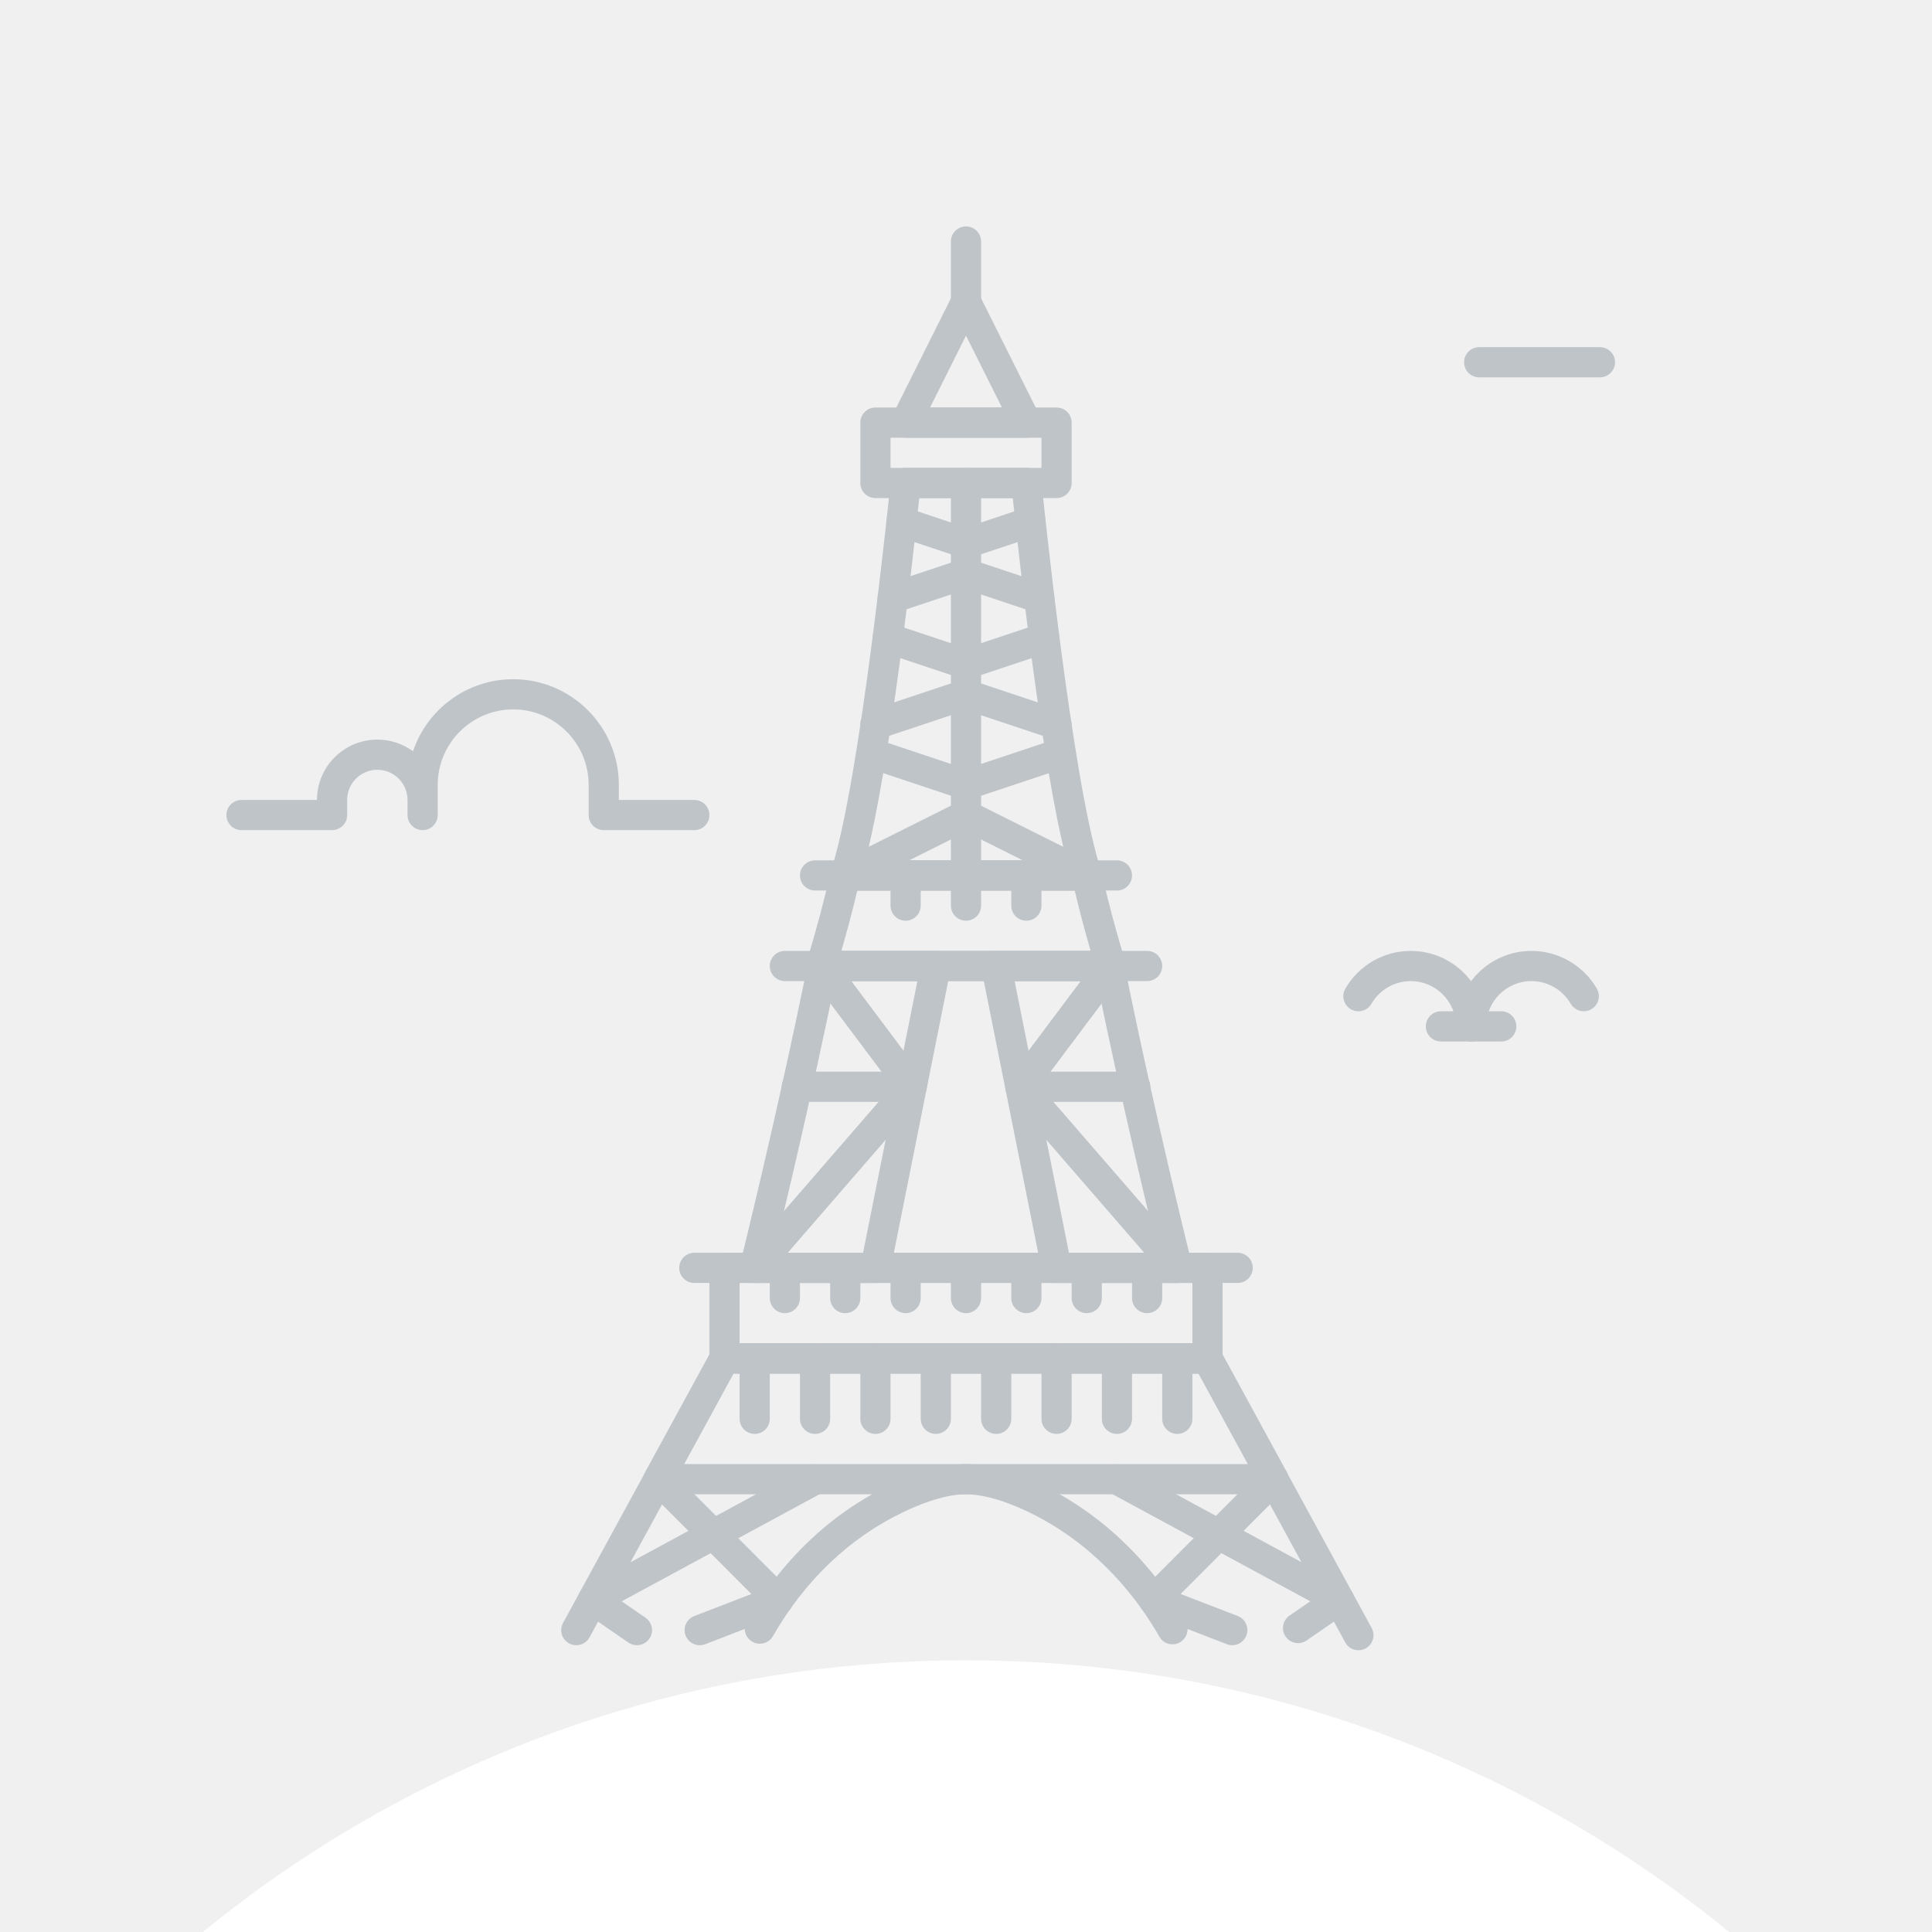
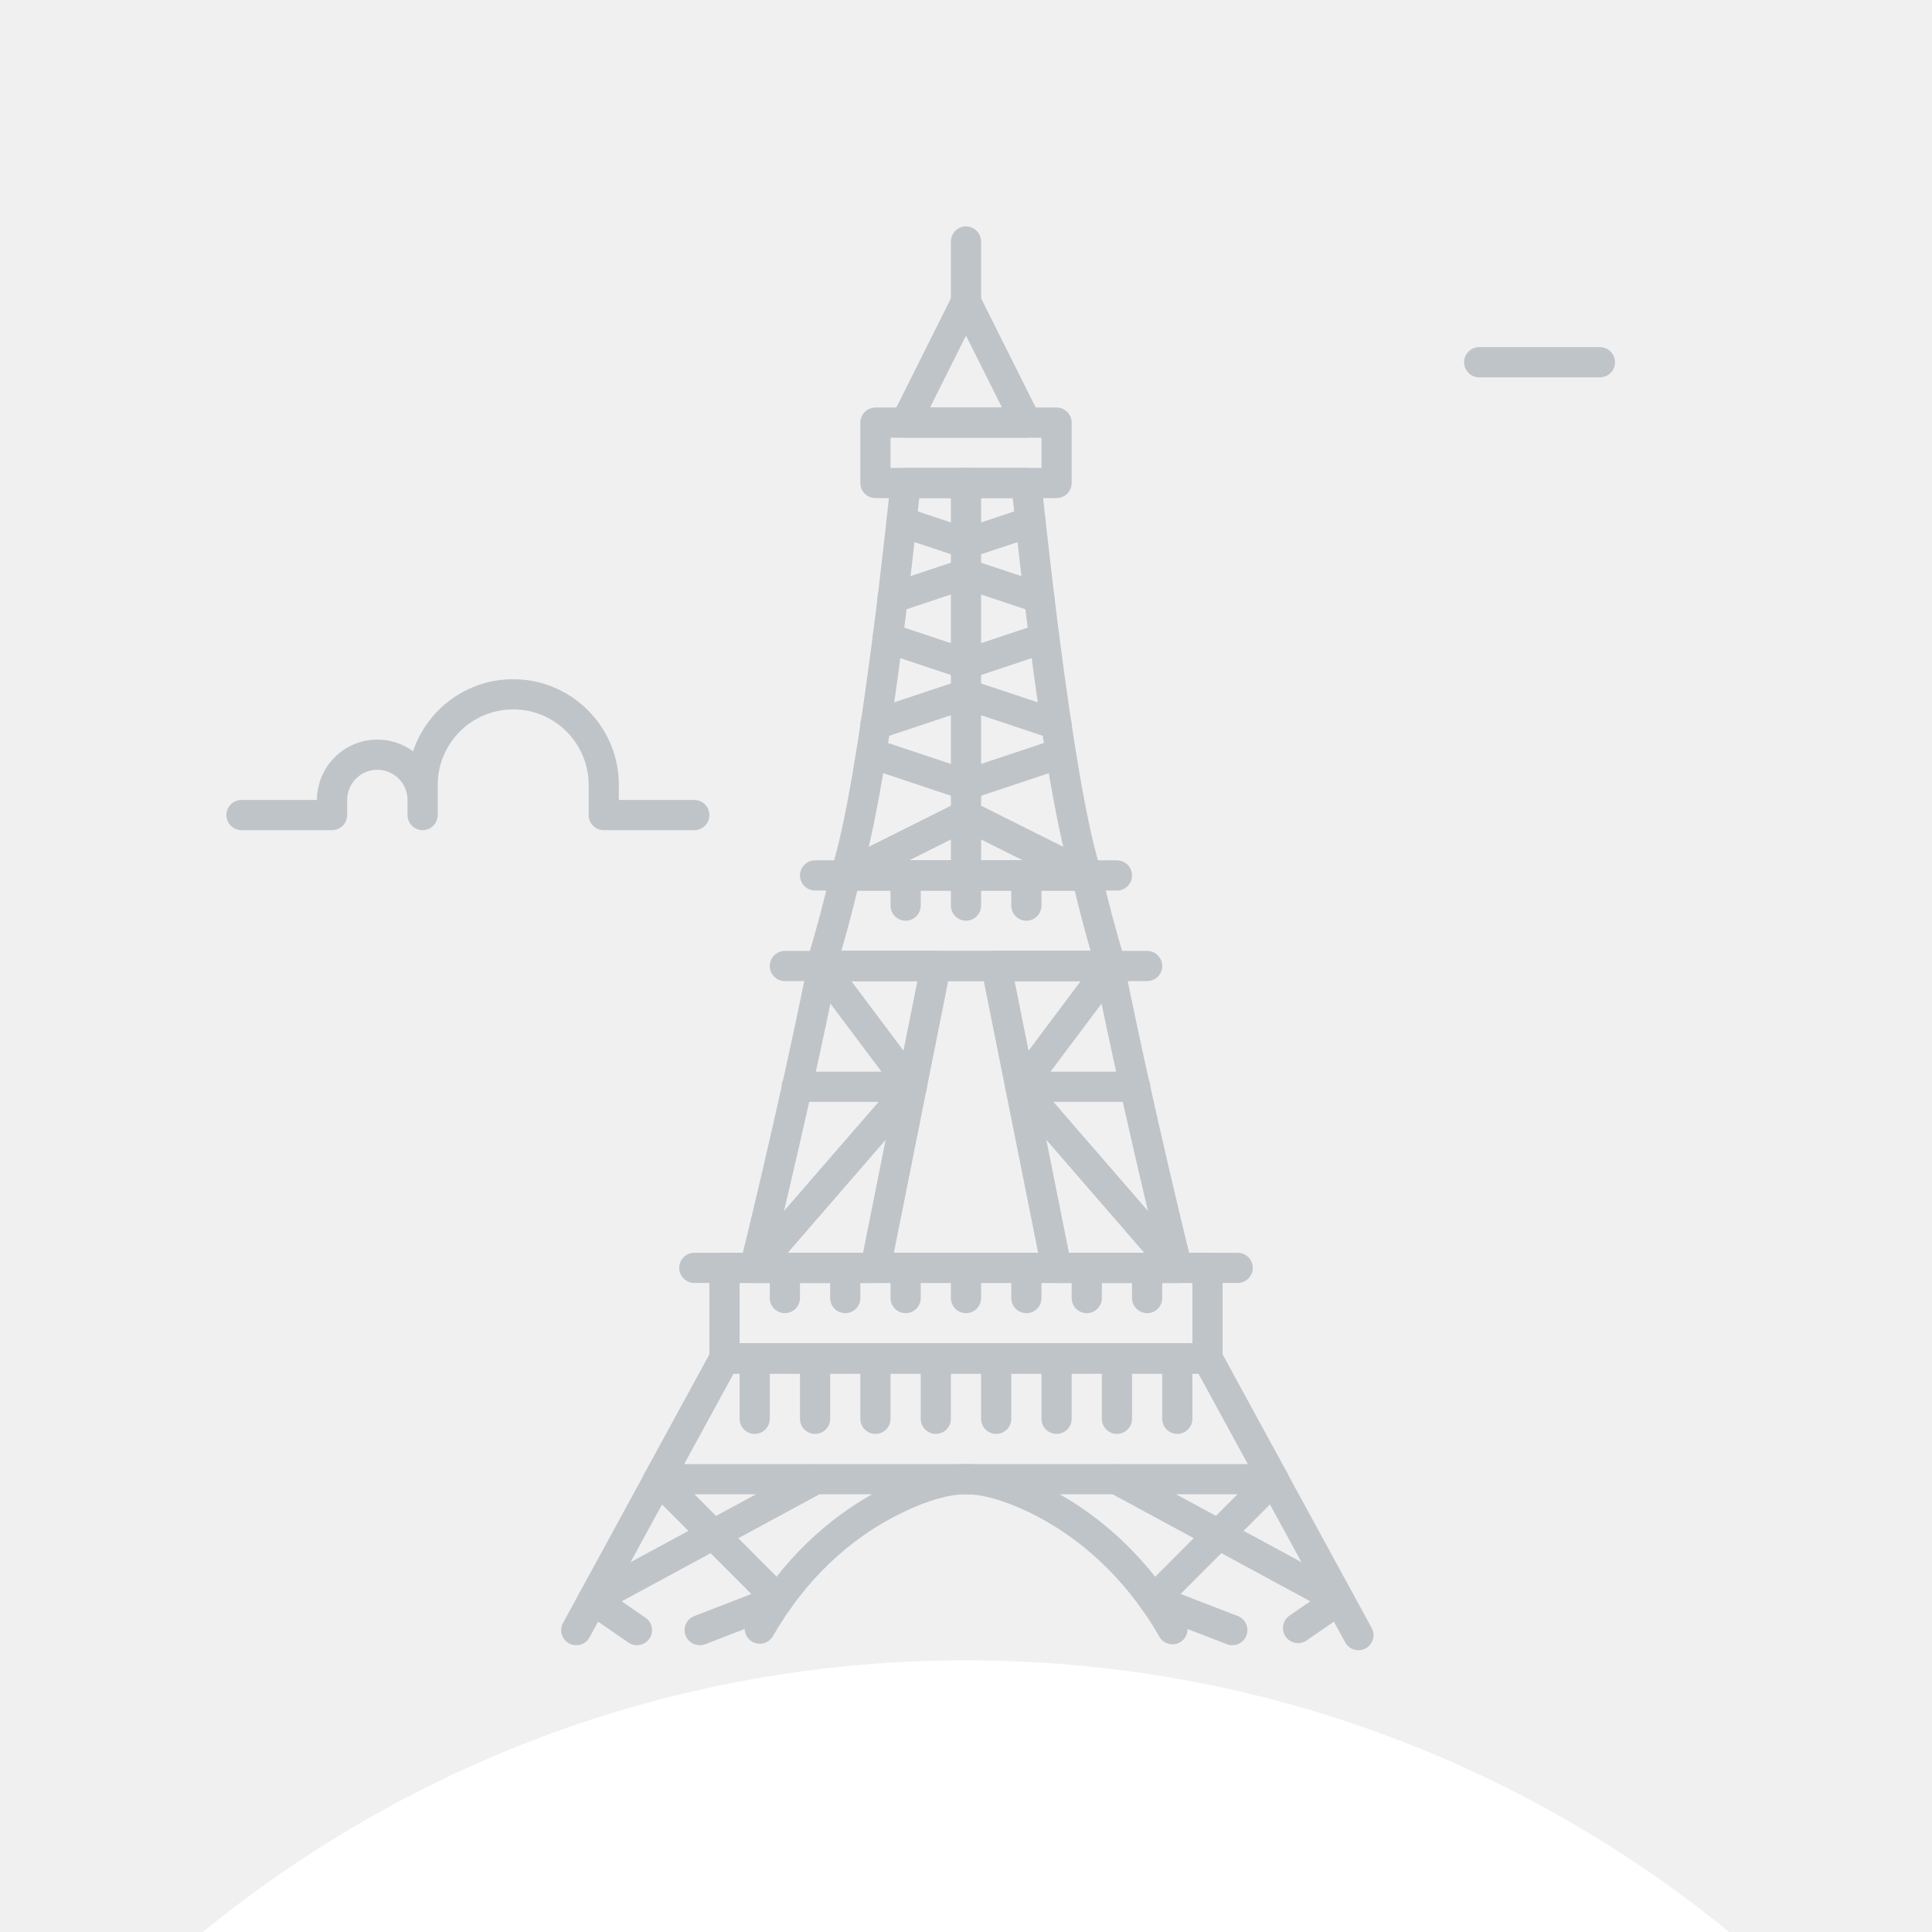
<svg xmlns="http://www.w3.org/2000/svg" width="64px" height="64px" viewBox="0 0 64 64" id="Layer_1" style="enable-background:new 0 0 64 64;" version="1.1" xml:space="preserve">
  <style type="text/css">
	.st0{fill:#ffffff; }
	.st1{fill:#bfc4c9; }
</style>
  <g>
    <g>
      <circle class="st0" cx="32" cy="95" r="40" />
-     </g>
-     <g>
-       <path class="st1" d="M48.732,34.5c-0.276,0-0.5-0.224-0.5-0.5c0-0.827-0.673-1.5-1.5-1.5c-0.534,0-1.032,0.287-1.3,0.75    c-0.139,0.24-0.445,0.322-0.683,0.182c-0.239-0.138-0.321-0.444-0.183-0.683c0.445-0.771,1.275-1.249,2.165-1.249    c1.379,0,2.5,1.122,2.5,2.5C49.232,34.276,49.009,34.5,48.732,34.5z" />
-     </g>
-     <g>
-       <path class="st1" d="M48.732,34.5c-0.276,0-0.5-0.224-0.5-0.5c0-1.378,1.121-2.5,2.5-2.5c0.89,0,1.72,0.479,2.165,1.249    c0.139,0.239,0.057,0.545-0.183,0.683c-0.237,0.138-0.544,0.057-0.683-0.182c-0.268-0.463-0.766-0.75-1.3-0.75    c-0.827,0-1.5,0.673-1.5,1.5C49.232,34.276,49.009,34.5,48.732,34.5z" />
-     </g>
-     <g>
-       <path class="st1" d="M49.732,34.5h-2c-0.276,0-0.5-0.224-0.5-0.5s0.224-0.5,0.5-0.5h2c0.276,0,0.5,0.224,0.5,0.5    S50.009,34.5,49.732,34.5z" />
    </g>
    <g>
      <path class="st1" d="M53,12.5h-4c-0.276,0-0.5-0.224-0.5-0.5s0.224-0.5,0.5-0.5h4c0.276,0,0.5,0.224,0.5,0.5S53.276,12.5,53,12.5z    " />
    </g>
    <g>
      <path class="st1" d="M38.84,54.47c-0.173,0-0.342-0.09-0.435-0.252c-1.132-1.982-2.821-3.517-4.756-4.319    C33.012,49.634,32.457,49.5,32,49.5c-0.563,0-1.269,0.202-2.096,0.6c-1.764,0.846-3.25,2.264-4.299,4.099    c-0.139,0.241-0.446,0.321-0.683,0.186c-0.24-0.137-0.323-0.442-0.187-0.682c1.15-2.013,2.788-3.57,4.734-4.504    C30.435,48.735,31.286,48.5,32,48.5c0.589,0,1.272,0.16,2.032,0.475c2.139,0.888,4,2.573,5.242,4.747    c0.137,0.24,0.053,0.545-0.187,0.682C39.01,54.449,38.925,54.47,38.84,54.47z" />
    </g>
    <g>
      <path class="st1" d="M45,54.667c-0.177,0-0.349-0.094-0.438-0.261L39.703,45.5H24.297l-4.768,8.739    c-0.131,0.242-0.437,0.332-0.678,0.2c-0.242-0.132-0.332-0.436-0.199-0.678l4.909-9C23.648,44.6,23.817,44.5,24,44.5h16    c0.183,0,0.352,0.1,0.438,0.261l5,9.167c0.133,0.242,0.043,0.546-0.199,0.678C45.163,54.647,45.081,54.667,45,54.667z" />
    </g>
    <g>
      <path class="st1" d="M40,45.5H24c-0.276,0-0.5-0.224-0.5-0.5v-3c0-0.276,0.224-0.5,0.5-0.5h16c0.276,0,0.5,0.224,0.5,0.5v3    C40.5,45.276,40.276,45.5,40,45.5z M24.5,44.5h15v-2h-15V44.5z" />
    </g>
    <g>
      <path class="st1" d="M41,42.5H23c-0.276,0-0.5-0.224-0.5-0.5s0.224-0.5,0.5-0.5h18c0.276,0,0.5,0.224,0.5,0.5S41.276,42.5,41,42.5    z" />
    </g>
    <g>
      <path class="st1" d="M36.799,32.5h-9.598c-0.158,0-0.308-0.075-0.401-0.202c-0.095-0.127-0.123-0.292-0.077-0.443    c0.321-1.054,0.586-2.051,0.789-2.963C27.563,28.663,27.766,28.5,28,28.5h8c0.234,0,0.438,0.163,0.488,0.392    c0.203,0.912,0.468,1.909,0.789,2.963c0.046,0.151,0.018,0.316-0.077,0.443C37.106,32.425,36.957,32.5,36.799,32.5z M27.871,31.5    h8.258c-0.202-0.697-0.378-1.366-0.527-2h-7.203C28.249,30.134,28.073,30.803,27.871,31.5z" />
    </g>
    <g>
      <path class="st1" d="M35,16.5h-6c-0.276,0-0.5-0.224-0.5-0.5v-2c0-0.276,0.224-0.5,0.5-0.5h6c0.276,0,0.5,0.224,0.5,0.5v2    C35.5,16.276,35.276,16.5,35,16.5z M29.5,15.5h5v-1h-5V15.5z" />
    </g>
    <g>
      <path class="st1" d="M34,14.5h-4c-0.173,0-0.334-0.09-0.426-0.237c-0.091-0.147-0.099-0.332-0.021-0.486l2-4    c0.17-0.339,0.725-0.339,0.895,0l2,4c0.077,0.155,0.069,0.339-0.021,0.486C34.334,14.41,34.173,14.5,34,14.5z M30.809,13.5h2.383    L32,11.118L30.809,13.5z" />
    </g>
    <g>
      <path class="st1" d="M32,10.5c-0.276,0-0.5-0.224-0.5-0.5V8c0-0.276,0.224-0.5,0.5-0.5s0.5,0.224,0.5,0.5v2    C32.5,10.276,32.276,10.5,32,10.5z" />
    </g>
    <g>
      <path class="st1" d="M38,32.5H26c-0.276,0-0.5-0.224-0.5-0.5s0.224-0.5,0.5-0.5h12c0.276,0,0.5,0.224,0.5,0.5S38.276,32.5,38,32.5    z" />
    </g>
    <g>
      <path class="st1" d="M37,29.5H27c-0.276,0-0.5-0.224-0.5-0.5s0.224-0.5,0.5-0.5h10c0.276,0,0.5,0.224,0.5,0.5S37.276,29.5,37,29.5    z" />
    </g>
    <g>
      <path class="st1" d="M32,29.5c-0.276,0-0.5-0.224-0.5-0.5V16c0-0.276,0.224-0.5,0.5-0.5s0.5,0.224,0.5,0.5v13    C32.5,29.276,32.276,29.5,32,29.5z" />
    </g>
    <g>
      <path class="st1" d="M30,30.5c-0.276,0-0.5-0.224-0.5-0.5v-1c0-0.276,0.224-0.5,0.5-0.5s0.5,0.224,0.5,0.5v1    C30.5,30.276,30.276,30.5,30,30.5z" />
    </g>
    <g>
      <path class="st1" d="M32,30.5c-0.276,0-0.5-0.224-0.5-0.5v-1c0-0.276,0.224-0.5,0.5-0.5s0.5,0.224,0.5,0.5v1    C32.5,30.276,32.276,30.5,32,30.5z" />
    </g>
    <g>
      <path class="st1" d="M34,30.5c-0.276,0-0.5-0.224-0.5-0.5v-1c0-0.276,0.224-0.5,0.5-0.5s0.5,0.224,0.5,0.5v1    C34.5,30.276,34.276,30.5,34,30.5z" />
    </g>
    <g>
      <path class="st1" d="M39,42.5h-4c-0.238,0-0.443-0.168-0.49-0.402l-2-10c-0.029-0.147,0.009-0.299,0.104-0.415    S32.851,31.5,33,31.5h3.745c0.238,0,0.443,0.168,0.49,0.401c1.002,4.97,2.237,9.928,2.25,9.978    c0.037,0.149,0.004,0.308-0.091,0.429C39.3,42.429,39.154,42.5,39,42.5z M35.41,41.5h2.952c-0.352-1.441-1.246-5.178-2.026-9    H33.61L35.41,41.5z" />
    </g>
    <g>
      <path class="st1" d="M29,42.5h-4c-0.154,0-0.299-0.071-0.395-0.192c-0.095-0.121-0.128-0.279-0.091-0.429    c0.013-0.05,1.248-5.009,2.25-9.978c0.047-0.233,0.252-0.401,0.49-0.401H31c0.149,0,0.292,0.067,0.387,0.183    s0.133,0.268,0.104,0.415l-2,10C29.443,42.332,29.238,42.5,29,42.5z M25.638,41.5h2.952l1.8-9h-2.726    C26.884,36.322,25.989,40.059,25.638,41.5z" />
    </g>
    <g>
      <path class="st1" d="M30.2,36.5h-3.806c-0.276,0-0.5-0.224-0.5-0.5s0.224-0.5,0.5-0.5H30.2c0.276,0,0.5,0.224,0.5,0.5    S30.477,36.5,30.2,36.5z" />
    </g>
    <g>
      <path class="st1" d="M25,42.5c-0.116,0-0.232-0.04-0.327-0.122c-0.209-0.181-0.231-0.497-0.051-0.706l4.937-5.695L26.801,32.3    c-0.165-0.221-0.12-0.534,0.101-0.7c0.22-0.165,0.533-0.122,0.7,0.1l2.999,4c0.141,0.188,0.132,0.449-0.022,0.627l-5.2,6    C25.279,42.441,25.14,42.5,25,42.5z" />
    </g>
    <g>
      <path class="st1" d="M37.605,36.5H33.8c-0.276,0-0.5-0.224-0.5-0.5s0.224-0.5,0.5-0.5h3.806c0.276,0,0.5,0.224,0.5,0.5    S37.882,36.5,37.605,36.5z" />
    </g>
    <g>
      <path class="st1" d="M39,42.5c-0.14,0-0.279-0.059-0.378-0.172l-5.2-6c-0.154-0.178-0.163-0.439-0.022-0.627l2.999-4    c0.167-0.221,0.48-0.265,0.7-0.1c0.221,0.166,0.266,0.479,0.101,0.7l-2.758,3.677l4.937,5.695    c0.181,0.209,0.158,0.524-0.051,0.706C39.232,42.46,39.116,42.5,39,42.5z" />
    </g>
    <g>
      <path class="st1" d="M36,29.5h-8c-0.161,0-0.312-0.077-0.405-0.208c-0.095-0.13-0.12-0.298-0.069-0.451    c0.972-2.913,1.967-12.792,1.978-12.892c0.025-0.255,0.24-0.45,0.497-0.45h4c0.257,0,0.472,0.195,0.497,0.45    c0.011,0.1,1.006,9.979,1.978,12.892c0.051,0.152,0.025,0.32-0.069,0.451C36.312,29.423,36.161,29.5,36,29.5z M28.667,28.5h6.666    c-0.825-3.144-1.59-10.137-1.784-12h-3.098C30.257,18.363,29.492,25.356,28.667,28.5z" />
    </g>
    <g>
      <path class="st1" d="M32,18.5c-0.054,0-0.106-0.009-0.158-0.026l-2.137-0.711c-0.262-0.087-0.403-0.371-0.316-0.633    c0.089-0.262,0.372-0.402,0.633-0.316L32,17.473l1.979-0.659c0.263-0.087,0.545,0.054,0.633,0.316    c0.087,0.262-0.055,0.545-0.316,0.633l-2.137,0.711C32.106,18.491,32.054,18.5,32,18.5z" />
    </g>
    <g>
      <path class="st1" d="M34.428,20.309c-0.053,0-0.105-0.008-0.158-0.026L32,19.527l-2.27,0.756    c-0.261,0.088-0.544-0.053-0.633-0.316c-0.087-0.262,0.055-0.545,0.316-0.632l2.428-0.809c0.104-0.034,0.213-0.034,0.316,0    l2.428,0.809c0.262,0.087,0.403,0.37,0.316,0.632C34.832,20.177,34.637,20.309,34.428,20.309z" />
    </g>
    <g>
      <path class="st1" d="M32,22.5c-0.054,0-0.106-0.009-0.158-0.026l-2.594-0.865c-0.262-0.087-0.403-0.37-0.316-0.632    c0.088-0.262,0.371-0.401,0.633-0.316L32,21.473l2.436-0.812c0.262-0.086,0.545,0.054,0.633,0.316    c0.087,0.262-0.055,0.545-0.316,0.632l-2.594,0.865C32.106,22.491,32.054,22.5,32,22.5z" />
    </g>
    <g>
      <path class="st1" d="M35,24.5c-0.053,0-0.105-0.008-0.158-0.026L32,23.527l-2.842,0.947c-0.261,0.087-0.544-0.053-0.633-0.316    c-0.087-0.262,0.055-0.545,0.316-0.632l3-1c0.104-0.034,0.213-0.034,0.316,0l3,1c0.262,0.087,0.403,0.37,0.316,0.632    C35.404,24.368,35.209,24.5,35,24.5z" />
    </g>
    <g>
      <path class="st1" d="M32,26.5c-0.054,0-0.106-0.009-0.158-0.026l-3-1c-0.262-0.087-0.403-0.37-0.316-0.632    c0.089-0.262,0.373-0.401,0.633-0.316L32,25.473l2.842-0.947c0.262-0.085,0.545,0.054,0.633,0.316    c0.087,0.262-0.055,0.545-0.316,0.632l-3,1C32.106,26.491,32.054,26.5,32,26.5z" />
    </g>
    <g>
      <path class="st1" d="M36,29.5c-0.075,0-0.151-0.017-0.224-0.053L32,27.559l-3.776,1.888c-0.248,0.123-0.547,0.024-0.671-0.224    c-0.123-0.247-0.023-0.547,0.224-0.671l4-2c0.141-0.07,0.307-0.07,0.447,0l4,2c0.247,0.124,0.347,0.424,0.224,0.671    C36.359,29.399,36.183,29.5,36,29.5z" />
    </g>
    <g>
      <path class="st1" d="M42.182,49.5H21.818c-0.177,0-0.34-0.093-0.43-0.245c-0.091-0.152-0.094-0.34-0.009-0.495l2.182-4    C23.648,44.6,23.817,44.5,24,44.5h16c0.183,0,0.352,0.1,0.438,0.261l2.182,4c0.085,0.155,0.082,0.343-0.009,0.495    C42.521,49.407,42.358,49.5,42.182,49.5z M22.66,48.5h18.68l-1.637-3H24.297L22.66,48.5z" />
    </g>
    <g>
      <path class="st1" d="M26,43.5c-0.276,0-0.5-0.224-0.5-0.5v-1c0-0.276,0.224-0.5,0.5-0.5s0.5,0.224,0.5,0.5v1    C26.5,43.276,26.276,43.5,26,43.5z" />
    </g>
    <g>
      <path class="st1" d="M28,43.5c-0.276,0-0.5-0.224-0.5-0.5v-1c0-0.276,0.224-0.5,0.5-0.5s0.5,0.224,0.5,0.5v1    C28.5,43.276,28.276,43.5,28,43.5z" />
    </g>
    <g>
      <path class="st1" d="M30,43.5c-0.276,0-0.5-0.224-0.5-0.5v-1c0-0.276,0.224-0.5,0.5-0.5s0.5,0.224,0.5,0.5v1    C30.5,43.276,30.276,43.5,30,43.5z" />
    </g>
    <g>
      <path class="st1" d="M32,43.5c-0.276,0-0.5-0.224-0.5-0.5v-1c0-0.276,0.224-0.5,0.5-0.5s0.5,0.224,0.5,0.5v1    C32.5,43.276,32.276,43.5,32,43.5z" />
    </g>
    <g>
      <path class="st1" d="M34,43.5c-0.276,0-0.5-0.224-0.5-0.5v-1c0-0.276,0.224-0.5,0.5-0.5s0.5,0.224,0.5,0.5v1    C34.5,43.276,34.276,43.5,34,43.5z" />
    </g>
    <g>
      <path class="st1" d="M36,43.5c-0.276,0-0.5-0.224-0.5-0.5v-1c0-0.276,0.224-0.5,0.5-0.5s0.5,0.224,0.5,0.5v1    C36.5,43.276,36.276,43.5,36,43.5z" />
    </g>
    <g>
      <path class="st1" d="M38,43.5c-0.276,0-0.5-0.224-0.5-0.5v-1c0-0.276,0.224-0.5,0.5-0.5s0.5,0.224,0.5,0.5v1    C38.5,43.276,38.276,43.5,38,43.5z" />
    </g>
    <g>
      <path class="st1" d="M25,47.5c-0.276,0-0.5-0.224-0.5-0.5v-2c0-0.276,0.224-0.5,0.5-0.5s0.5,0.224,0.5,0.5v2    C25.5,47.276,25.276,47.5,25,47.5z" />
    </g>
    <g>
      <path class="st1" d="M27,47.5c-0.276,0-0.5-0.224-0.5-0.5v-2c0-0.276,0.224-0.5,0.5-0.5s0.5,0.224,0.5,0.5v2    C27.5,47.276,27.276,47.5,27,47.5z" />
    </g>
    <g>
      <path class="st1" d="M29,47.5c-0.276,0-0.5-0.224-0.5-0.5v-2c0-0.276,0.224-0.5,0.5-0.5s0.5,0.224,0.5,0.5v2    C29.5,47.276,29.276,47.5,29,47.5z" />
    </g>
    <g>
      <path class="st1" d="M31,47.5c-0.276,0-0.5-0.224-0.5-0.5v-2c0-0.276,0.224-0.5,0.5-0.5s0.5,0.224,0.5,0.5v2    C31.5,47.276,31.276,47.5,31,47.5z" />
    </g>
    <g>
      <path class="st1" d="M33,47.5c-0.276,0-0.5-0.224-0.5-0.5v-2c0-0.276,0.224-0.5,0.5-0.5s0.5,0.224,0.5,0.5v2    C33.5,47.276,33.276,47.5,33,47.5z" />
    </g>
    <g>
      <path class="st1" d="M35,47.5c-0.276,0-0.5-0.224-0.5-0.5v-2c0-0.276,0.224-0.5,0.5-0.5s0.5,0.224,0.5,0.5v2    C35.5,47.276,35.276,47.5,35,47.5z" />
    </g>
    <g>
      <path class="st1" d="M37,47.5c-0.276,0-0.5-0.224-0.5-0.5v-2c0-0.276,0.224-0.5,0.5-0.5s0.5,0.224,0.5,0.5v2    C37.5,47.276,37.276,47.5,37,47.5z" />
    </g>
    <g>
      <path class="st1" d="M39,47.5c-0.276,0-0.5-0.224-0.5-0.5v-2c0-0.276,0.224-0.5,0.5-0.5s0.5,0.224,0.5,0.5v2    C39.5,47.276,39.276,47.5,39,47.5z" />
    </g>
    <g>
      <path class="st1" d="M23.179,54.5c-0.2,0-0.39-0.122-0.467-0.32c-0.099-0.258,0.029-0.547,0.287-0.646l1.891-0.73l-3.434-3.442    c-0.195-0.195-0.195-0.512,0-0.707c0.195-0.194,0.512-0.195,0.707,0.001l3.976,3.985c0.12,0.12,0.171,0.292,0.136,0.457    c-0.035,0.166-0.151,0.302-0.31,0.363l-2.606,1.007C23.3,54.489,23.238,54.5,23.179,54.5z" />
    </g>
    <g>
      <path class="st1" d="M21.1,54.5c-0.099,0-0.197-0.029-0.284-0.088l-1.46-1.007c-0.143-0.099-0.225-0.265-0.215-0.438    c0.009-0.174,0.108-0.33,0.261-0.413l7.36-3.984c0.243-0.131,0.547-0.042,0.678,0.201c0.132,0.243,0.041,0.546-0.201,0.678    l-6.644,3.597l0.789,0.544c0.227,0.157,0.284,0.468,0.127,0.695C21.414,54.424,21.258,54.5,21.1,54.5z" />
    </g>
    <g>
      <path class="st1" d="M40.821,54.5c-0.06,0-0.121-0.011-0.18-0.034l-2.606-1.007c-0.158-0.061-0.274-0.197-0.31-0.363    c-0.035-0.165,0.016-0.337,0.136-0.457l3.976-3.985c0.195-0.196,0.512-0.195,0.707-0.001c0.195,0.195,0.195,0.512,0,0.707    l-3.434,3.442l1.891,0.73c0.258,0.1,0.386,0.389,0.287,0.646C41.211,54.378,41.021,54.5,40.821,54.5z" />
    </g>
    <g>
      <path class="st1" d="M43,54.431c-0.158,0-0.314-0.076-0.412-0.216c-0.156-0.227-0.099-0.539,0.128-0.695l0.689-0.475l-6.644-3.597    c-0.242-0.131-0.333-0.435-0.201-0.678c0.131-0.244,0.435-0.332,0.678-0.201l7.36,3.984c0.152,0.083,0.252,0.239,0.261,0.413    c0.01,0.174-0.072,0.34-0.215,0.438l-1.36,0.938C43.197,54.402,43.099,54.431,43,54.431z" />
    </g>
    <g>
      <path class="st1" d="M23,27.5h-3c-0.276,0-0.5-0.224-0.5-0.5v-1c0-1.378-1.121-2.5-2.5-2.5s-2.5,1.122-2.5,2.5v1    c0,0.276-0.224,0.5-0.5,0.5s-0.5-0.224-0.5-0.5v-0.5c0-0.551-0.448-1-1-1s-1,0.449-1,1V27c0,0.276-0.224,0.5-0.5,0.5H8    c-0.276,0-0.5-0.224-0.5-0.5s0.224-0.5,0.5-0.5h2.5c0-1.103,0.897-2,2-2c0.441,0,0.851,0.144,1.182,0.387    C14.147,23.501,15.459,22.5,17,22.5c1.93,0,3.5,1.57,3.5,3.5v0.5H23c0.276,0,0.5,0.224,0.5,0.5S23.276,27.5,23,27.5z" />
    </g>
  </g>
</svg>
